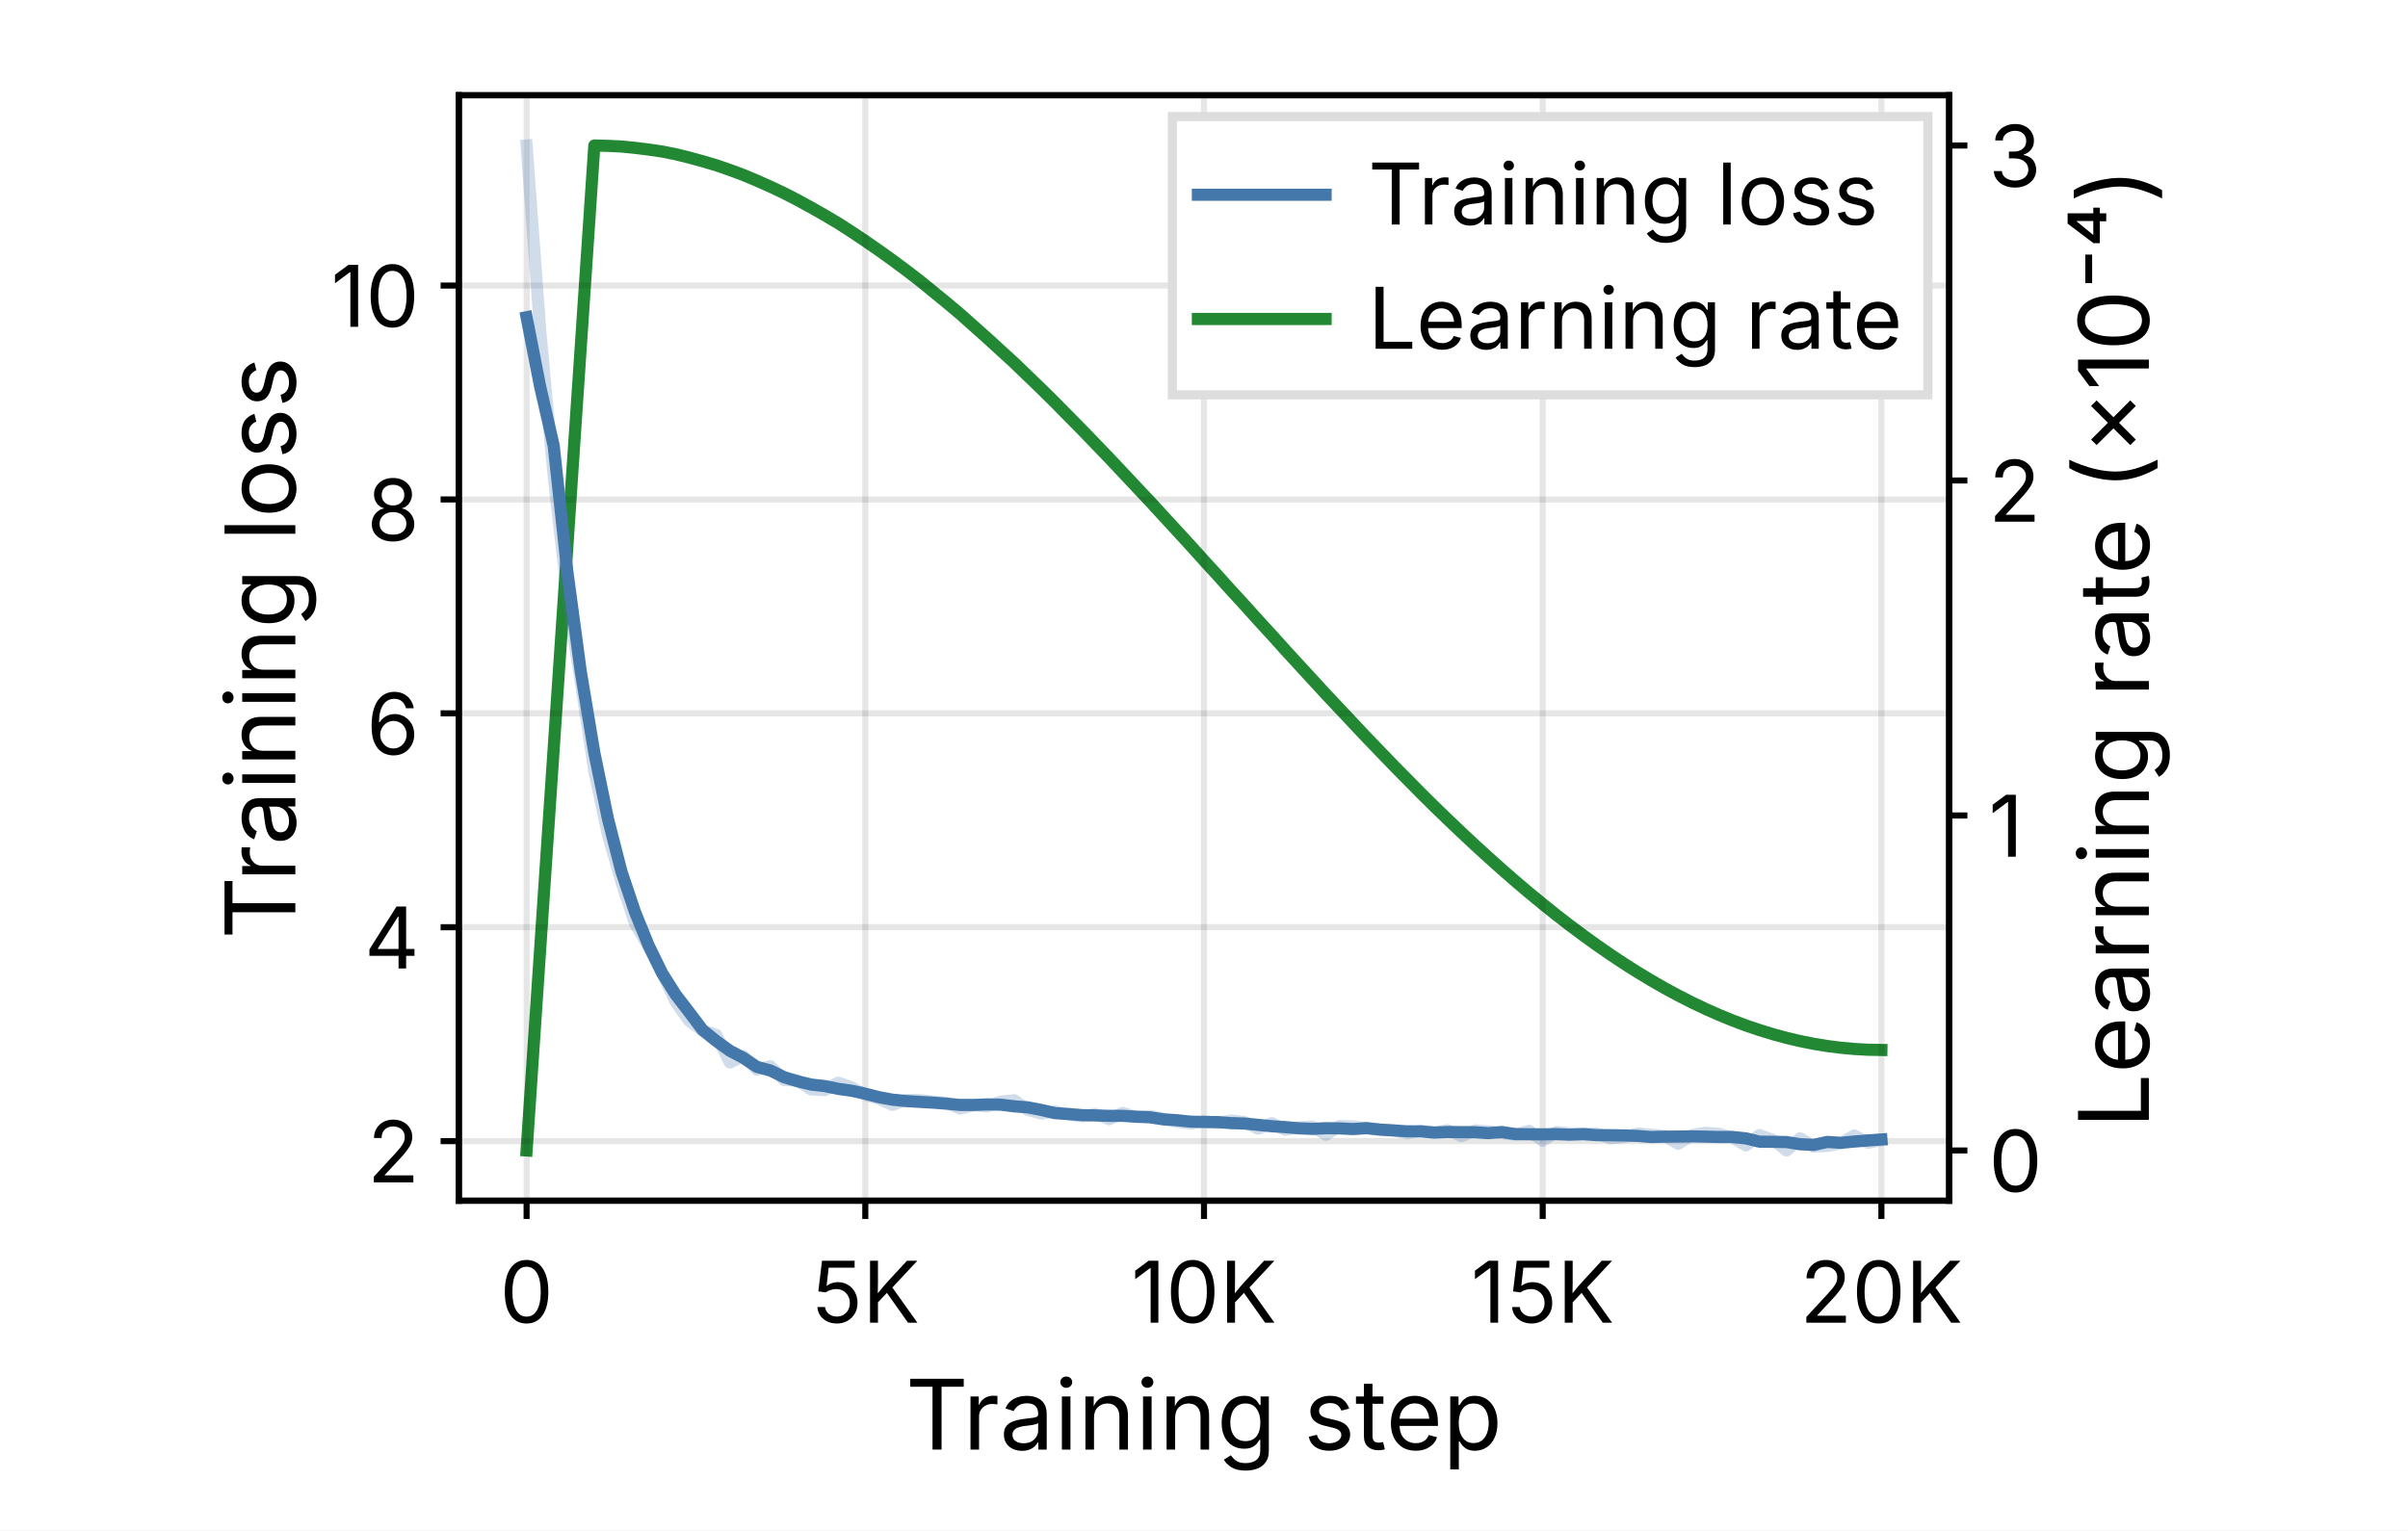
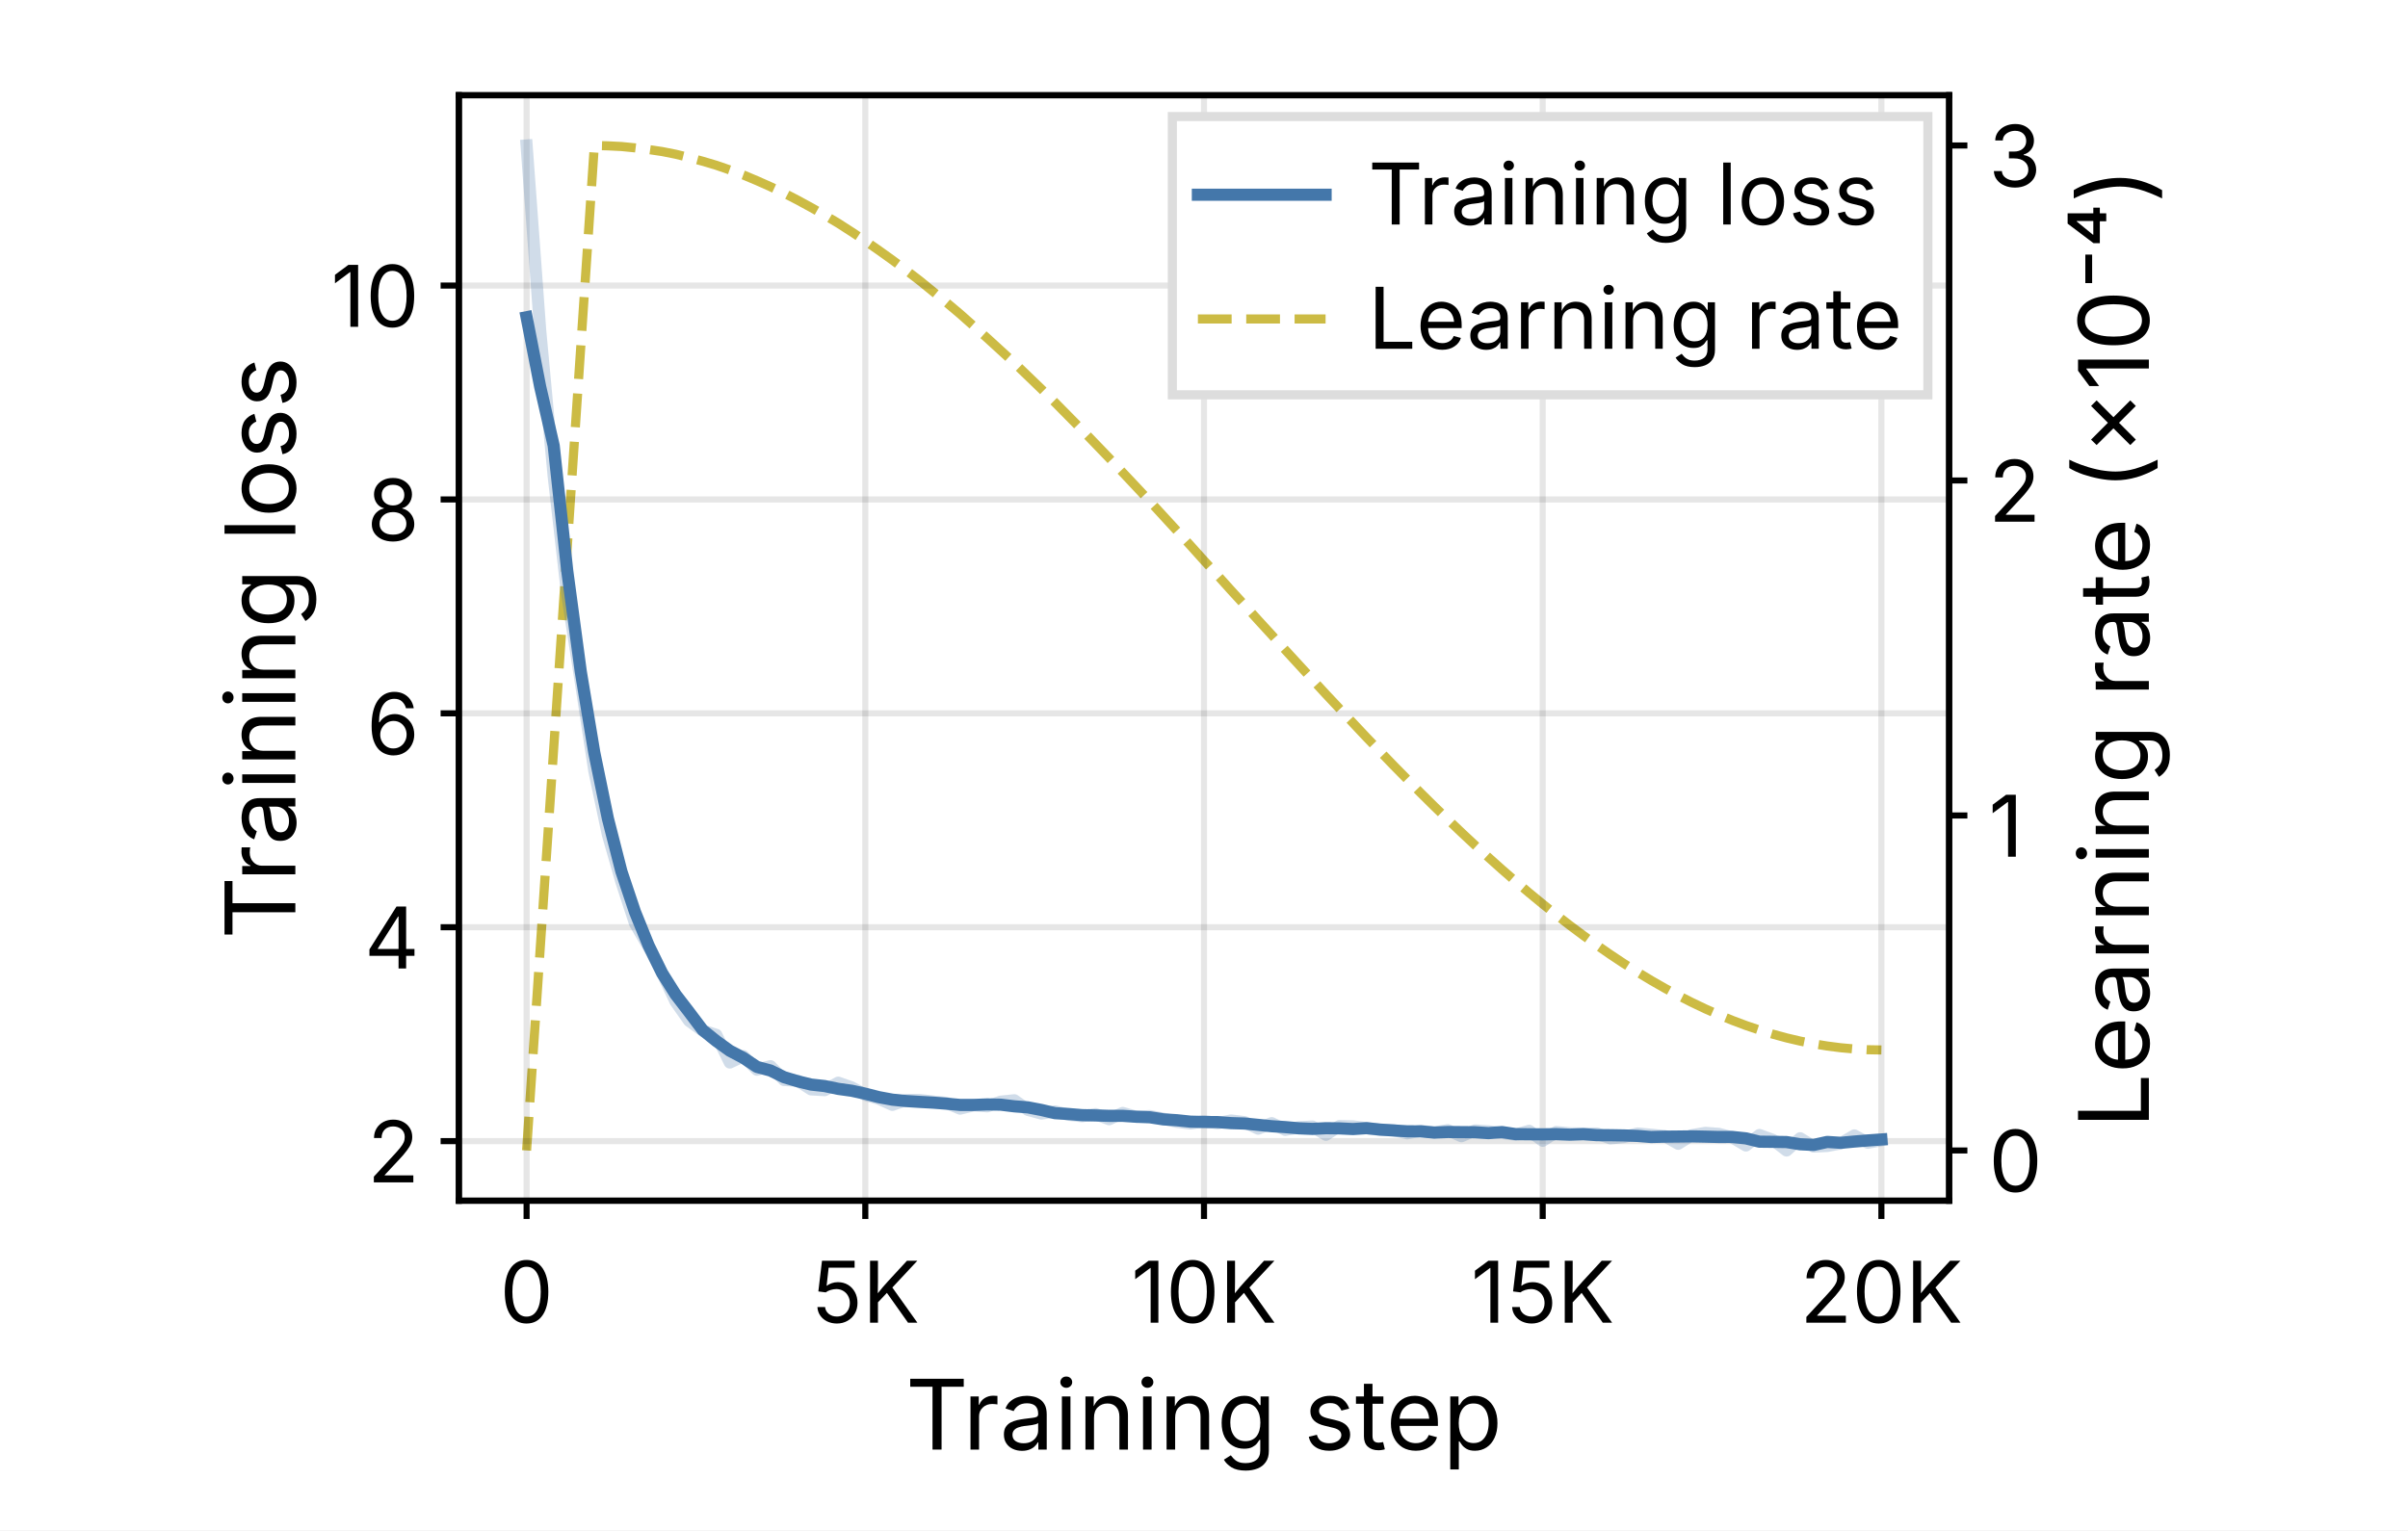
<svg xmlns="http://www.w3.org/2000/svg" xmlns:xlink="http://www.w3.org/1999/xlink" version="1.1" width="198" height="125.881" viewBox="0 0 198 125.881">
  <defs>
    <path id="font_1_19" d="M.315-.01C.234-.01 .171 .023 .127 .088 .082 .153 .06 .245 .06 .363 .06 .481 .082 .573 .127 .639 .172 .704 .235 .737 .315 .737 .396 .737 .459 .704 .504 .639 .549 .573 .571 .481 .571 .363 .571 .245 .549 .153 .504 .088 .46 .023 .397-.01 .315-.01M.315 .071C.369 .071 .41 .097 .439 .148 .468 .199 .482 .271 .482 .363 .482 .456 .468 .528 .439 .58 .41 .631 .369 .657 .315 .657 .262 .657 .221 .631 .192 .579 .163 .528 .149 .456 .149 .363 .149 .271 .163 .199 .192 .148 .221 .097 .262 .071 .315 .071Z" />
    <path id="font_1_20" d="M.319 .728V0H.228V.642H.223L.047 .511V.611L.205 .728H.319Z" />
    <path id="font_1_21" d="M.075 0V.067L.317 .329C.344 .358 .366 .384 .384 .406 .402 .428 .416 .449 .425 .469 .434 .49 .438 .511 .438 .533 .438 .571 .425 .601 .399 .624 .373 .646 .34 .657 .302 .657 .26 .657 .227 .644 .203 .62 .178 .595 .166 .562 .166 .521H.077C.077 .564 .087 .602 .107 .634 .127 .667 .154 .692 .188 .71 .222 .728 .261 .737 .304 .737 .347 .737 .386 .728 .419 .71 .453 .692 .479 .668 .498 .637 .517 .607 .526 .572 .526 .534 .526 .508 .522 .482 .512 .457 .503 .432 .486 .404 .462 .373 .439 .341 .405 .302 .362 .257L.203 .087V.082H.539V0H.075Z" />
    <path id="font_1_22" d="M.31-.01C.263-.01 .22-.002 .184 .015 .147 .031 .118 .054 .096 .083 .074 .111 .063 .145 .061 .184H.155C.157 .149 .173 .122 .203 .102 .232 .082 .267 .072 .309 .072 .354 .072 .392 .083 .422 .107 .451 .13 .466 .161 .466 .199 .466 .238 .452 .27 .422 .295 .393 .32 .351 .333 .297 .333H.238V.413H.297C.34 .413 .375 .424 .401 .447 .428 .47 .441 .5 .441 .537 .441 .573 .429 .602 .406 .624 .382 .646 .351 .657 .311 .657 .286 .657 .263 .652 .241 .643 .22 .634 .202 .622 .188 .605 .174 .588 .167 .568 .166 .544H.077C.078 .583 .089 .616 .111 .645 .132 .674 .161 .697 .196 .713 .231 .729 .27 .737 .313 .737 .358 .737 .397 .728 .43 .71 .463 .692 .488 .668 .505 .638 .523 .609 .532 .576 .532 .542 .532 .501 .521 .466 .499 .438 .478 .409 .448 .389 .411 .378V.372C.458 .365 .494 .345 .52 .314 .545 .282 .558 .244 .558 .198 .558 .158 .547 .123 .526 .091 .504 .06 .475 .035 .438 .017 .4-.001 .358-.01 .31-.01Z" />
    <path id="font_1_5" d="M.088 0V.728H.181V.082H.518V0H.088Z" />
    <path id="font_1_8" d="M.307-.012C.254-.012 .208 0 .17 .023 .132 .047 .102 .08 .082 .122 .061 .164 .051 .213 .051 .269 .051 .325 .061 .374 .081 .417 .101 .459 .13 .493 .167 .517 .204 .541 .247 .553 .296 .553 .325 .553 .354 .548 .382 .538 .41 .529 .436 .513 .459 .492 .482 .471 .5 .443 .514 .408 .527 .373 .534 .33 .534 .28V.243H.14C.142 .186 .158 .142 .189 .112 .219 .082 .259 .066 .307 .066 .339 .066 .367 .073 .39 .088 .414 .102 .43 .123 .44 .15L.525 .127C.513 .086 .487 .052 .448 .027 .41 .001 .363-.012 .307-.012M.14 .317H.445C.441 .364 .426 .402 .401 .431 .376 .46 .341 .475 .296 .475 .265 .475 .238 .467 .216 .453 .193 .438 .175 .419 .162 .395 .149 .371 .142 .345 .14 .317Z" />
    <path id="font_1_7" d="M.23-.013C.195-.013 .164-.006 .136 .007 .108 .02 .085 .039 .069 .064 .052 .089 .044 .119 .044 .155 .044 .187 .05 .212 .062 .231 .075 .251 .091 .266 .112 .278 .133 .289 .156 .297 .181 .303 .206 .308 .231 .313 .256 .316 .289 .32 .315 .323 .336 .326 .356 .328 .372 .332 .382 .337 .392 .343 .396 .352 .396 .366V.369C.396 .403 .387 .429 .368 .448 .348 .466 .32 .476 .282 .476 .243 .476 .212 .467 .19 .45 .168 .433 .153 .415 .144 .396L.06 .423C.074 .457 .092 .483 .116 .501 .14 .52 .166 .533 .195 .541 .223 .549 .252 .553 .28 .553 .298 .553 .319 .551 .342 .546 .365 .542 .388 .533 .409 .52 .431 .507 .449 .488 .463 .462 .477 .437 .484 .403 .484 .36V0H.398V.074H.392C.386 .062 .376 .048 .362 .035 .349 .021 .331 .01 .309 .001 .287-.008 .261-.013 .23-.013M.245 .065C.278 .065 .305 .071 .328 .084 .35 .097 .367 .113 .379 .134 .391 .154 .396 .175 .396 .197V.273C.393 .269 .385 .265 .373 .261 .361 .258 .347 .255 .332 .252 .316 .25 .301 .248 .287 .246 .272 .244 .261 .243 .252 .242 .231 .239 .212 .235 .193 .228 .175 .222 .16 .213 .149 .2 .138 .188 .132 .172 .132 .151 .132 .123 .143 .101 .164 .087 .186 .072 .213 .065 .245 .065Z" />
    <path id="font_1_16" d="M.077 0V.546H.162V.462H.168C.178 .49 .196 .512 .222 .529 .248 .545 .277 .554 .31 .554 .316 .554 .324 .554 .333 .553 .342 .553 .349 .553 .354 .552V.464C.351 .465 .345 .465 .334 .467 .324 .468 .313 .469 .301 .469 .262 .469 .229 .457 .204 .433 .178 .409 .165 .379 .165 .342V0H.077Z" />
    <path id="font_1_13" d="M.165 .327V0H.077V.546H.162L.162 .445C.18 .484 .203 .511 .231 .528 .26 .544 .292 .553 .329 .553 .384 .553 .429 .536 .463 .501 .497 .467 .514 .416 .514 .347V0H.426V.339C.426 .381 .415 .414 .393 .438 .371 .462 .341 .474 .303 .474 .263 .474 .231 .461 .204 .435 .178 .41 .165 .374 .165 .327Z" />
    <path id="font_1_10" d="M.077 0V.546H.165V0H.077M.122 .635C.105 .635 .091 .641 .079 .652 .067 .664 .061 .677 .061 .693 .061 .71 .067 .723 .079 .735 .091 .746 .105 .751 .122 .751 .139 .751 .153 .746 .165 .735 .177 .723 .183 .71 .183 .693 .183 .677 .177 .664 .165 .652 .153 .641 .139 .635 .122 .635Z" />
    <path id="font_1_9" d="M.298-.216C.238-.216 .189-.205 .153-.183 .117-.16 .091-.134 .074-.104L.145-.059C.153-.069 .163-.081 .174-.093 .186-.106 .201-.117 .221-.126 .241-.135 .266-.139 .298-.139 .342-.139 .378-.129 .406-.108 .434-.087 .448-.054 .448-.009V.1H.44C.434 .09 .425 .077 .414 .063 .403 .049 .386 .036 .365 .025 .344 .014 .316 .009 .281 .009 .238 .009 .198 .019 .164 .04 .129 .06 .101 .091 .081 .13 .061 .17 .051 .218 .051 .275 .051 .332 .061 .381 .081 .422 .1 .464 .128 .496 .163 .519 .198 .541 .238 .553 .283 .553 .318 .553 .346 .547 .367 .535 .388 .524 .405 .511 .416 .496 .427 .481 .436 .468 .442 .458H.451V.546H.536V-.014C.536-.061 .526-.099 .504-.129 .483-.159 .455-.181 .419-.195 .383-.209 .343-.216 .298-.216M.296 .087C.345 .087 .383 .104 .41 .137 .436 .171 .449 .218 .449 .277 .449 .335 .436 .383 .41 .419 .385 .456 .346 .474 .296 .474 .261 .474 .233 .465 .209 .448 .186 .43 .169 .406 .157 .376 .146 .347 .14 .314 .14 .277 .14 .221 .153 .176 .18 .14 .206 .105 .245 .087 .296 .087Z" />
    <path id="font_1_53" d="" />
    <path id="font_1_18" d="M.292 .546V.471H.18V.142C.18 .117 .185 .099 .195 .088 .205 .077 .221 .071 .244 .071 .25 .071 .257 .072 .265 .073 .274 .075 .282 .076 .289 .077L.307 .003C.298-0 .288-.003 .276-.004 .265-.006 .253-.007 .242-.007 .194-.007 .158 .006 .131 .031 .105 .055 .092 .09 .092 .135V.471H.01V.546H.092V.676H.18V.546H.292Z" />
    <path id="font_1_29" d="M.106 .342C.106 .395 .112 .451 .123 .509 .134 .567 .149 .623 .167 .677 .186 .731 .208 .778 .232 .818H.318C.293 .767 .271 .714 .253 .658 .234 .603 .22 .548 .21 .494 .201 .441 .196 .39 .196 .342 .196 .278 .206 .211 .225 .142 .245 .074 .276-.004 .318-.09H.232C.191-.02 .16 .052 .138 .125 .117 .199 .106 .271 .106 .342Z" />
    <path id="font_1_32" d="M.505 .134 .332 .307 .159 .134 .103 .191 .275 .364 .103 .537 .159 .594 .332 .421 .505 .594 .562 .537 .389 .364 .562 .191 .505 .134Z" />
    <path id="font_2_5" d="M.361 .653V.583H.068V.653H.361Z" />
    <path id="font_2_4" d="M.049 .504V.569L.25 .835H.356V.571H.414V.504H.356V.438H.274V.504H.049M.277 .571V.741H.272L.136 .575V.571H.277Z" />
    <path id="font_1_28" d="M.047-.136C.09-.047 .121 .032 .14 .1 .159 .168 .169 .234 .169 .296 .169 .344 .164 .395 .154 .448 .145 .502 .131 .557 .112 .612 .094 .668 .072 .721 .047 .772H.132C.157 .732 .178 .685 .198 .631 .217 .577 .231 .521 .242 .463 .253 .405 .258 .349 .258 .296 .258 .224 .247 .151 .226 .078 .204 .004 .173-.067 .132-.136H.047Z" />
    <clipPath id="clip_3">
      <path transform="matrix(1,0,0,-1,0,125.8809)" d="M37.73 27.12H160.27V118.046H37.73Z" />
    </clipPath>
    <clipPath id="clip_4">
      <path transform="matrix(1,0,0,-1,0,125.8809)" d="M37.73 27.12H160.27V118.046H37.73Z" />
    </clipPath>
    <clipPath id="clip_5">
      <path transform="matrix(1,0,0,-1,0,125.8809)" d="M37.73 27.12H160.27V118.046H37.73Z" />
    </clipPath>
    <path id="font_1_24" d="M.306-.01C.263-.01 .225-.001 .191 .015 .157 .032 .13 .055 .11 .084 .09 .113 .079 .146 .077 .184H.167C.17 .151 .185 .124 .211 .103 .238 .082 .269 .072 .306 .072 .335 .072 .361 .079 .384 .092 .407 .106 .425 .125 .438 .149 .451 .173 .458 .2 .458 .231 .458 .262 .451 .29 .437 .315 .423 .34 .405 .359 .381 .373 .358 .387 .33 .395 .3 .395 .277 .395 .255 .391 .231 .384 .208 .377 .19 .368 .175 .356L.088 .367 .131 .728H.514V.646H.209L.185 .434H.188C.203 .446 .222 .456 .245 .464 .268 .472 .292 .476 .317 .476 .361 .476 .401 .466 .436 .445 .471 .424 .498 .395 .518 .358 .538 .321 .548 .279 .548 .232 .548 .186 .538 .144 .517 .108 .496 .071 .467 .043 .431 .022 .394 .001 .353-.01 .306-.01Z" />
    <path id="font_1_4" d="M.088 0V.728H.181V.479L.179 .345C.199 .371 .22 .396 .24 .42 .261 .444 .283 .469 .305 .493L.522 .728H.644L.35 .413 .644 0H.534L.286 .35 .181 .239V0H.088Z" />
    <clipPath id="clip_6">
      <path transform="matrix(1,0,0,-1,0,125.8809)" d="M37.73 27.12H160.27V118.046H37.73Z" />
    </clipPath>
    <clipPath id="clip_7">
      <path transform="matrix(1,0,0,-1,0,125.8809)" d="M37.73 27.12H160.27V118.046H37.73Z" />
    </clipPath>
    <clipPath id="clip_8">
      <path transform="matrix(1,0,0,-1,0,125.8809)" d="M37.73 27.12H160.27V118.046H37.73Z" />
    </clipPath>
    <path id="font_1_6" d="M.048 .646V.728H.598V.646H.37V0H.277V.646H.048Z" />
    <path id="font_1_17" d="M.263-.012C.207-.012 .16 0 .123 .025 .086 .049 .062 .085 .053 .132L.136 .152C.144 .122 .159 .1 .18 .086 .202 .072 .229 .065 .262 .065 .3 .065 .33 .074 .353 .09 .375 .106 .387 .125 .387 .148 .387 .185 .36 .21 .307 .223L.216 .245C.118 .268 .069 .317 .069 .394 .069 .425 .078 .452 .096 .476 .113 .5 .137 .519 .168 .532 .198 .546 .233 .553 .271 .553 .328 .553 .372 .54 .403 .516 .434 .491 .455 .46 .468 .421L.388 .401C.381 .42 .368 .438 .351 .454 .333 .47 .307 .478 .272 .478 .239 .478 .212 .471 .191 .456 .169 .441 .158 .422 .158 .399 .158 .379 .166 .363 .18 .35 .195 .338 .218 .328 .25 .321L.333 .301C.382 .29 .419 .271 .442 .247 .466 .222 .478 .191 .478 .154 .478 .122 .469 .094 .451 .069 .433 .044 .408 .024 .375 .01 .343-.005 .305-.012 .263-.012Z" />
    <path id="font_1_15" d="M.077-.204V.546H.162V.458H.172C.178 .468 .187 .481 .198 .495 .209 .51 .225 .523 .246 .535 .266 .547 .295 .553 .33 .553 .376 .553 .416 .541 .45 .519 .485 .496 .512 .463 .532 .421 .552 .379 .562 .329 .562 .271 .562 .214 .552 .163 .532 .121 .513 .079 .486 .046 .451 .023 .416-0 .376-.012 .331-.012 .296-.012 .268-.006 .247 .006 .226 .018 .21 .031 .198 .047 .187 .062 .178 .074 .172 .084H.165V-.204H.077M.317 .067C.352 .067 .38 .076 .403 .094 .426 .113 .443 .138 .455 .169 .466 .2 .472 .234 .472 .272 .472 .31 .466 .344 .455 .375 .444 .405 .427 .429 .404 .447 .381 .465 .352 .474 .317 .474 .267 .474 .229 .456 .203 .418 .177 .381 .164 .333 .164 .272 .164 .212 .177 .162 .204 .124 .23 .086 .268 .067 .317 .067Z" />
    <clipPath id="clip_9">
      <path transform="matrix(1,0,0,-1,0,125.8809)" d="M37.73 27.12H160.27V118.046H37.73Z" />
    </clipPath>
    <clipPath id="clip_10">
      <path transform="matrix(1,0,0,-1,0,125.8809)" d="M37.73 27.12H160.27V118.046H37.73Z" />
    </clipPath>
    <path id="font_1_23" d="M.059 .148V.224L.377 .728H.49V.229H.588V.148H.49V0H.401V.148H.059M.401 .229V.611H.396L.158 .235V.229H.401Z" />
    <clipPath id="clip_11">
      <path transform="matrix(1,0,0,-1,0,125.8809)" d="M37.73 27.12H160.27V118.046H37.73Z" />
    </clipPath>
    <path id="font_1_25" d="M.315-.01C.285-.01 .255-.004 .225 .007 .194 .018 .167 .036 .142 .062 .117 .089 .097 .124 .082 .168 .067 .213 .06 .269 .06 .336 .06 .464 .083 .563 .131 .633 .179 .702 .244 .737 .327 .737 .367 .737 .404 .729 .436 .713 .468 .697 .495 .674 .515 .645 .536 .616 .549 .583 .555 .544H.464C.456 .576 .44 .602 .417 .624 .395 .645 .364 .655 .327 .655 .271 .655 .227 .631 .195 .583 .163 .534 .147 .466 .147 .379H.153C.173 .409 .198 .433 .229 .45 .26 .467 .295 .476 .333 .476 .374 .476 .412 .465 .447 .445 .481 .424 .509 .396 .53 .36 .55 .323 .561 .282 .561 .235 .561 .19 .55 .149 .53 .112 .51 .075 .482 .045 .445 .023 .408 .001 .365-.01 .315-.01M.315 .072C.345 .072 .371 .079 .395 .094 .418 .108 .437 .128 .45 .153 .464 .177 .471 .205 .471 .235 .471 .264 .464 .291 .451 .316 .438 .34 .42 .359 .396 .374 .373 .388 .347 .395 .318 .395 .289 .395 .262 .388 .238 .373 .215 .358 .196 .338 .182 .313 .168 .289 .161 .262 .161 .234 .161 .205 .167 .179 .181 .154 .194 .129 .212 .11 .236 .094 .259 .079 .286 .072 .315 .072Z" />
    <clipPath id="clip_12">
      <path transform="matrix(1,0,0,-1,0,125.8809)" d="M37.73 27.12H160.27V118.046H37.73Z" />
    </clipPath>
    <path id="font_1_26" d="M.309-.01C.26-.01 .217-.001 .179 .016 .141 .034 .112 .058 .091 .088 .07 .119 .06 .154 .06 .193 .06 .224 .066 .252 .078 .279 .09 .305 .107 .327 .129 .344 .15 .362 .175 .373 .202 .378V.382C.166 .391 .138 .411 .117 .441 .096 .471 .086 .506 .086 .544 .086 .581 .096 .614 .115 .643 .134 .672 .16 .695 .194 .712 .227 .729 .266 .737 .309 .737 .352 .737 .39 .729 .423 .712 .457 .695 .483 .672 .503 .643 .522 .614 .532 .581 .532 .544 .532 .506 .521 .471 .5 .441 .479 .411 .451 .391 .417 .382V.378C.443 .373 .467 .362 .489 .344 .51 .327 .527 .305 .54 .279 .553 .252 .559 .224 .559 .193 .559 .154 .548 .119 .527 .088 .506 .058 .476 .034 .439 .016 .401-.001 .358-.01 .309-.01M.309 .071C.357 .071 .396 .082 .424 .106 .452 .129 .466 .16 .466 .198 .466 .225 .459 .249 .446 .27 .432 .29 .413 .307 .39 .319 .366 .33 .339 .336 .309 .336 .263 .336 .225 .323 .196 .298 .166 .272 .151 .239 .151 .198 .151 .16 .165 .129 .193 .106 .221 .082 .26 .071 .309 .071M.309 .414C.347 .414 .379 .425 .404 .448 .429 .471 .442 .5 .442 .537 .442 .574 .43 .603 .405 .625 .381 .646 .349 .657 .309 .657 .269 .657 .236 .646 .212 .625 .188 .603 .176 .574 .176 .537 .176 .5 .188 .471 .213 .448 .238 .425 .27 .414 .309 .414Z" />
    <clipPath id="clip_13">
      <path transform="matrix(1,0,0,-1,0,125.8809)" d="M37.73 27.12H160.27V118.046H37.73Z" />
    </clipPath>
    <path id="font_1_12" d="M.165 .728V0H.077V.728H.165Z" />
    <path id="font_1_14" d="M.299-.012C.25-.012 .206 0 .169 .023 .132 .047 .103 .08 .082 .122 .061 .164 .051 .214 .051 .27 .051 .326 .061 .376 .082 .419 .103 .461 .132 .494 .169 .518 .206 .541 .25 .553 .299 .553 .349 .553 .393 .541 .43 .518 .468 .494 .497 .461 .518 .419 .538 .376 .549 .326 .549 .27 .549 .214 .538 .164 .518 .122 .497 .08 .468 .047 .43 .023 .393 0 .349-.012 .299-.012M.299 .067C.336 .067 .366 .076 .39 .095 .414 .114 .431 .139 .443 .17 .454 .2 .46 .234 .46 .27 .46 .306 .454 .339 .443 .37 .431 .401 .414 .427 .39 .446 .366 .465 .336 .474 .299 .474 .263 .474 .233 .465 .209 .446 .186 .427 .169 .402 .157 .371 .146 .34 .14 .306 .14 .27 .14 .234 .146 .2 .157 .17 .169 .139 .186 .114 .209 .095 .233 .076 .263 .067 .299 .067Z" />
    <clipPath id="clip_14">
      <path transform="matrix(1,0,0,-1,0,125.8809)" d="M37.73 27.12H160.27V118.046H37.73Z" />
    </clipPath>
    <clipPath id="clip_15">
      <path transform="matrix(1,0,0,-1,0,125.8809)" d="M37.73 27.12H160.27V118.046H37.73Z" />
    </clipPath>
  </defs>
  <path transform="matrix(1,0,0,-1,0,125.8809)" d="M0 0H198V125.881H0Z" fill="#ffffff" />
  <path transform="matrix(1,0,0,-1,0,125.8809)" d="M37.73 27.12H160.27V118.046H37.73Z" fill="#ffffff" />
  <path transform="matrix(1,0,0,-1,0,125.8809)" d="M160.27 31.253H161.77" fill="#ffffff" />
  <path transform="matrix(1,0,0,-1,0,125.8809)" stroke-width=".5" stroke-linecap="butt" stroke-linejoin="round" fill="none" stroke="#000000" d="M160.27 31.253H161.77" />
  <use data-text="0" xlink:href="#font_1_19" transform="matrix(7,0,0,-7,163.52,98.01882)" />
  <path transform="matrix(1,0,0,-1,0,125.8809)" d="M160.27 58.806H161.77" fill="#ffffff" />
  <path transform="matrix(1,0,0,-1,0,125.8809)" stroke-width=".5" stroke-linecap="butt" stroke-linejoin="round" fill="none" stroke="#000000" d="M160.27 58.806H161.77" />
  <use data-text="1" xlink:href="#font_1_20" transform="matrix(7,0,0,-7,163.52,70.46538)" />
  <path transform="matrix(1,0,0,-1,0,125.8809)" d="M160.27 86.36H161.77" fill="#ffffff" />
  <path transform="matrix(1,0,0,-1,0,125.8809)" stroke-width=".5" stroke-linecap="butt" stroke-linejoin="round" fill="none" stroke="#000000" d="M160.27 86.36H161.77" />
  <use data-text="2" xlink:href="#font_1_21" transform="matrix(7,0,0,-7,163.52,42.91194)" />
  <path transform="matrix(1,0,0,-1,0,125.8809)" d="M160.27 113.913H161.77" fill="#ffffff" />
  <path transform="matrix(1,0,0,-1,0,125.8809)" stroke-width=".5" stroke-linecap="butt" stroke-linejoin="round" fill="none" stroke="#000000" d="M160.27 113.913H161.77" />
  <use data-text="3" xlink:href="#font_1_22" transform="matrix(7,0,0,-7,163.52,15.3585)" />
  <use data-text="L" xlink:href="#font_1_5" transform="matrix(0,-8,-8,-0,176.6919,92.81366)" />
  <use data-text="e" xlink:href="#font_1_8" transform="matrix(0,-8,-8,-0,176.6919,88.28585)" />
  <use data-text="a" xlink:href="#font_1_7" transform="matrix(0,-8,-8,-0,176.6919,83.53591)" />
  <use data-text="r" xlink:href="#font_1_16" transform="matrix(0,-8,-8,-0,176.6919,79.0321)" />
  <use data-text="n" xlink:href="#font_1_13" transform="matrix(0,-8,-8,-0,176.6919,75.89519)" />
  <use data-text="i" xlink:href="#font_1_10" transform="matrix(0,-8,-8,-0,176.6919,71.15938)" />
  <use data-text="n" xlink:href="#font_1_13" transform="matrix(0,-8,-8,-0,176.6919,69.22337)" />
  <use data-text="g" xlink:href="#font_1_9" transform="matrix(0,-8,-8,-0,176.6919,64.48757)" />
  <use data-text=" " xlink:href="#font_1_53" transform="matrix(0,-8,-8,-0,176.6919,59.58357)" />
  <use data-text="r" xlink:href="#font_1_16" transform="matrix(0,-8,-8,-0,176.6919,57.33557)" />
  <use data-text="a" xlink:href="#font_1_7" transform="matrix(0,-8,-8,-0,176.6919,54.32366)" />
  <use data-text="t" xlink:href="#font_1_18" transform="matrix(0,-8,-8,-0,176.6919,49.81985)" />
  <use data-text="e" xlink:href="#font_1_8" transform="matrix(0,-8,-8,-0,176.6919,47.27416)" />
  <use data-text=" " xlink:href="#font_1_53" transform="matrix(0,-8,-8,-0,176.6919,42.60235)" />
  <use data-text="(" xlink:href="#font_1_29" transform="matrix(0,-8,-8,-0,176.6919,40.35435)" />
  <use data-text="×" xlink:href="#font_1_32" transform="matrix(0,-8,-8,-0,176.6919,37.43044)" />
  <use data-text="1" xlink:href="#font_1_20" transform="matrix(0,-8,-8,-0,176.6919,32.13053)" />
  <use data-text="0" xlink:href="#font_1_19" transform="matrix(0,-8,-8,-0,176.6919,28.87843)" />
  <use data-text="⁻" xlink:href="#font_2_5" transform="matrix(0,-8,-8,-0,176.6919,23.82928)" />
  <use data-text="⁴" xlink:href="#font_2_4" transform="matrix(0,-8,-8,-0,176.6919,20.39338)" />
  <use data-text=")" xlink:href="#font_1_28" transform="matrix(0,-8,-8,-0,176.6919,16.69647)" />
  <g clip-path="url(#clip_3)">
-     <path transform="matrix(1,0,0,-1,0,125.8809)" stroke-width="1" stroke-linecap="square" stroke-linejoin="round" fill="none" stroke="#228833" d="M43.3 31.253 44.414 47.785 45.528 64.317 46.642 80.849 47.756 97.381 48.87 113.913 49.984 113.885 51.098 113.83 52.212 113.72 53.326 113.582 54.44 113.417 55.554 113.197 56.668 112.921 57.782 112.618 58.896 112.287 60.01 111.902 61.124 111.488 62.238 111.02 63.352 110.524 64.466 110 65.58 109.422 66.694 108.816 67.808 108.182 68.922 107.521 70.036 106.804 71.15 106.06 72.264 105.289 73.378 104.49 74.492 103.663 75.606 102.809 76.72 101.9 77.834 100.99 78.948 100.054 80.062 99.062 81.176 98.07 82.29 97.05 83.404 96.031 84.518 94.956 85.632 93.882 86.746 92.78 87.86 91.65 88.974 90.52 90.088 89.363 91.202 88.206 92.316 87.021 93.43 85.836 94.544 84.651 95.658 83.439 96.772 82.227 97.886 81.014 99 79.774 100.114 78.562 101.228 77.322 102.342 76.11 103.456 74.87 104.57 73.657 105.684 72.418 106.798 71.205 107.912 69.993 109.026 68.781 110.14 67.596 111.254 66.411 112.368 65.226 113.482 64.069 114.596 62.912 115.71 61.782 116.824 60.652 117.938 59.55 119.052 58.473 120.166 57.412 121.28 56.37 122.394 55.354 123.508 54.356 124.622 53.386 125.736 52.441 126.85 51.524 127.964 50.631 129.078 49.769 130.192 48.937 131.306 48.135 132.42 47.363 133.534 46.622 134.648 45.917 135.762 45.244 136.876 44.605 137.99 44.002 139.104 43.434 140.218 42.902 141.332 42.409 142.446 41.952 143.56 41.533 144.674 41.155 145.788 40.814 146.902 40.511 148.016 40.249 149.13 40.026 150.244 39.844 151.358 39.701 152.472 39.601 153.586 39.538 154.7 39.519" />
+     <path transform="matrix(1,0,0,-1,0,125.8809)" stroke-width=".75" stroke-linecap="butt" stroke-dasharray="2.775,1.2" stroke-linejoin="round" fill="none" stroke="#ccbb44" d="M43.3 31.253 44.414 47.785 45.528 64.317 46.642 80.849 47.756 97.381 48.87 113.913 49.984 113.885 51.098 113.83 52.212 113.72 53.326 113.582 54.44 113.417 55.554 113.197 56.668 112.921 57.782 112.618 58.896 112.287 60.01 111.902 61.124 111.488 62.238 111.02 63.352 110.524 64.466 110 65.58 109.422 66.694 108.816 67.808 108.182 68.922 107.521 70.036 106.804 71.15 106.06 72.264 105.289 73.378 104.49 74.492 103.663 75.606 102.809 76.72 101.9 77.834 100.99 78.948 100.054 80.062 99.062 81.176 98.07 82.29 97.05 83.404 96.031 84.518 94.956 85.632 93.882 86.746 92.78 87.86 91.65 88.974 90.52 90.088 89.363 91.202 88.206 92.316 87.021 93.43 85.836 94.544 84.651 95.658 83.439 96.772 82.227 97.886 81.014 99 79.774 100.114 78.562 101.228 77.322 102.342 76.11 103.456 74.87 104.57 73.657 105.684 72.418 106.798 71.205 107.912 69.993 109.026 68.781 110.14 67.596 111.254 66.411 112.368 65.226 113.482 64.069 114.596 62.912 115.71 61.782 116.824 60.652 117.938 59.55 119.052 58.473 120.166 57.412 121.28 56.37 122.394 55.354 123.508 54.356 124.622 53.386 125.736 52.441 126.85 51.524 127.964 50.631 129.078 49.769 130.192 48.937 131.306 48.135 132.42 47.363 133.534 46.622 134.648 45.917 135.762 45.244 136.876 44.605 137.99 44.002 139.104 43.434 140.218 42.902 141.332 42.409 142.446 41.952 143.56 41.533 144.674 41.155 145.788 40.814 146.902 40.511 148.016 40.249 149.13 40.026 150.244 39.844 151.358 39.701 152.472 39.601 153.586 39.538 154.7 39.519" />
  </g>
  <path transform="matrix(1,0,0,-1,0,125.8809)" stroke-width=".5" stroke-linecap="square" stroke-miterlimit="10" stroke-linejoin="miter" fill="none" stroke="#000000" d="M37.73 27.12V118.046" />
  <path transform="matrix(1,0,0,-1,0,125.8809)" stroke-width=".5" stroke-linecap="square" stroke-miterlimit="10" stroke-linejoin="miter" fill="none" stroke="#000000" d="M160.27 27.12V118.046" />
  <path transform="matrix(1,0,0,-1,0,125.8809)" stroke-width=".5" stroke-linecap="square" stroke-miterlimit="10" stroke-linejoin="miter" fill="none" stroke="#000000" d="M37.73 27.12H160.27" />
  <path transform="matrix(1,0,0,-1,0,125.8809)" stroke-width=".5" stroke-linecap="square" stroke-miterlimit="10" stroke-linejoin="miter" fill="none" stroke="#000000" d="M37.73 118.046H160.27" />
  <g clip-path="url(#clip_4)">
    <path transform="matrix(1,0,0,-1,0,125.8809)" stroke-width=".5" stroke-linecap="square" stroke-linejoin="round" fill="none" stroke="#000000" stroke-opacity=".1" d="M43.3 27.12V118.046" />
  </g>
  <path transform="matrix(1,0,0,-1,0,125.8809)" d="M43.3 27.12V25.62" fill="#ffffff" />
  <path transform="matrix(1,0,0,-1,0,125.8809)" stroke-width=".5" stroke-linecap="butt" stroke-linejoin="round" fill="none" stroke="#000000" d="M43.3 27.12V25.62" />
  <use data-text="0" xlink:href="#font_1_19" transform="matrix(7,0,0,-7,41.08906,108.7925)" />
  <g clip-path="url(#clip_5)">
    <path transform="matrix(1,0,0,-1,0,125.8809)" stroke-width=".5" stroke-linecap="square" stroke-linejoin="round" fill="none" stroke="#000000" stroke-opacity=".1" d="M71.15 27.12V118.046" />
  </g>
  <path transform="matrix(1,0,0,-1,0,125.8809)" d="M71.15 27.12V25.62" fill="#ffffff" />
  <path transform="matrix(1,0,0,-1,0,125.8809)" stroke-width=".5" stroke-linecap="butt" stroke-linejoin="round" fill="none" stroke="#000000" d="M71.15 27.12V25.62" />
  <use data-text="5" xlink:href="#font_1_24" transform="matrix(7,0,0,-7,66.67344,108.7925)" />
  <use data-text="K" xlink:href="#font_1_4" transform="matrix(7,0,0,-7,70.92407,108.7925)" />
  <g clip-path="url(#clip_6)">
    <path transform="matrix(1,0,0,-1,0,125.8809)" stroke-width=".5" stroke-linecap="square" stroke-linejoin="round" fill="none" stroke="#000000" stroke-opacity=".1" d="M99 27.12V118.046" />
  </g>
  <path transform="matrix(1,0,0,-1,0,125.8809)" d="M99 27.12V25.62" fill="#ffffff" />
  <path transform="matrix(1,0,0,-1,0,125.8809)" stroke-width=".5" stroke-linecap="butt" stroke-linejoin="round" fill="none" stroke="#000000" d="M99 27.12V25.62" />
  <use data-text="1" xlink:href="#font_1_20" transform="matrix(7,0,0,-7,93.01563,108.7925)" />
  <use data-text="0" xlink:href="#font_1_19" transform="matrix(7,0,0,-7,95.86121,108.7925)" />
  <use data-text="K" xlink:href="#font_1_4" transform="matrix(7,0,0,-7,100.2841,108.7925)" />
  <g clip-path="url(#clip_7)">
    <path transform="matrix(1,0,0,-1,0,125.8809)" stroke-width=".5" stroke-linecap="square" stroke-linejoin="round" fill="none" stroke="#000000" stroke-opacity=".1" d="M126.85 27.12V118.046" />
  </g>
  <path transform="matrix(1,0,0,-1,0,125.8809)" d="M126.85 27.12V25.62" fill="#ffffff" />
  <path transform="matrix(1,0,0,-1,0,125.8809)" stroke-width=".5" stroke-linecap="butt" stroke-linejoin="round" fill="none" stroke="#000000" d="M126.85 27.12V25.62" />
  <use data-text="1" xlink:href="#font_1_20" transform="matrix(7,0,0,-7,120.9516,108.7925)" />
  <use data-text="5" xlink:href="#font_1_24" transform="matrix(7,0,0,-7,123.7971,108.7925)" />
  <use data-text="K" xlink:href="#font_1_4" transform="matrix(7,0,0,-7,128.0478,108.7925)" />
  <g clip-path="url(#clip_8)">
    <path transform="matrix(1,0,0,-1,0,125.8809)" stroke-width=".5" stroke-linecap="square" stroke-linejoin="round" fill="none" stroke="#000000" stroke-opacity=".1" d="M154.7 27.12V118.046" />
  </g>
  <path transform="matrix(1,0,0,-1,0,125.8809)" d="M154.7 27.12V25.62" fill="#ffffff" />
  <path transform="matrix(1,0,0,-1,0,125.8809)" stroke-width=".5" stroke-linecap="butt" stroke-linejoin="round" fill="none" stroke="#000000" d="M154.7 27.12V25.62" />
  <use data-text="2" xlink:href="#font_1_21" transform="matrix(7,0,0,-7,148.0047,108.7925)" />
  <use data-text="0" xlink:href="#font_1_19" transform="matrix(7,0,0,-7,152.2713,108.7925)" />
  <use data-text="K" xlink:href="#font_1_4" transform="matrix(7,0,0,-7,156.6941,108.7925)" />
  <use data-text="T" xlink:href="#font_1_6" transform="matrix(8,0,0,-8,74.46094,119.2309)" />
  <use data-text="r" xlink:href="#font_1_16" transform="matrix(8,0,0,-8,79.18363,119.2309)" />
  <use data-text="a" xlink:href="#font_1_7" transform="matrix(8,0,0,-8,82.19553,119.2309)" />
  <use data-text="i" xlink:href="#font_1_10" transform="matrix(8,0,0,-8,86.69934,119.2309)" />
  <use data-text="n" xlink:href="#font_1_13" transform="matrix(8,0,0,-8,88.63535,119.2309)" />
  <use data-text="i" xlink:href="#font_1_10" transform="matrix(8,0,0,-8,93.37116,119.2309)" />
  <use data-text="n" xlink:href="#font_1_13" transform="matrix(8,0,0,-8,95.30716,119.2309)" />
  <use data-text="g" xlink:href="#font_1_9" transform="matrix(8,0,0,-8,100.043,119.2309)" />
  <use data-text=" " xlink:href="#font_1_53" transform="matrix(8,0,0,-8,104.947,119.2309)" />
  <use data-text="s" xlink:href="#font_1_17" transform="matrix(8,0,0,-8,107.195,119.2309)" />
  <use data-text="t" xlink:href="#font_1_18" transform="matrix(8,0,0,-8,111.4151,119.2309)" />
  <use data-text="e" xlink:href="#font_1_8" transform="matrix(8,0,0,-8,113.9608,119.2309)" />
  <use data-text="p" xlink:href="#font_1_15" transform="matrix(8,0,0,-8,118.6326,119.2309)" />
  <g clip-path="url(#clip_9)">
    <path transform="matrix(1,0,0,-1,0,125.8809)" stroke-width=".5" stroke-linecap="square" stroke-linejoin="round" fill="none" stroke="#000000" stroke-opacity=".1" d="M37.73 32.022H160.27" />
  </g>
  <path transform="matrix(1,0,0,-1,0,125.8809)" d="M37.73 32.022H36.23" fill="#ffffff" />
  <path transform="matrix(1,0,0,-1,0,125.8809)" stroke-width=".5" stroke-linecap="butt" stroke-linejoin="round" fill="none" stroke="#000000" d="M37.73 32.022H36.23" />
  <use data-text="2" xlink:href="#font_1_21" transform="matrix(7,0,0,-7,30.21438,97.25002)" />
  <g clip-path="url(#clip_10)">
    <path transform="matrix(1,0,0,-1,0,125.8809)" stroke-width=".5" stroke-linecap="square" stroke-linejoin="round" fill="none" stroke="#000000" stroke-opacity=".1" d="M37.73 49.614H160.27" />
  </g>
  <path transform="matrix(1,0,0,-1,0,125.8809)" d="M37.73 49.614H36.23" fill="#ffffff" />
  <path transform="matrix(1,0,0,-1,0,125.8809)" stroke-width=".5" stroke-linecap="butt" stroke-linejoin="round" fill="none" stroke="#000000" d="M37.73 49.614H36.23" />
  <use data-text="4" xlink:href="#font_1_23" transform="matrix(7,0,0,-7,29.96438,79.65748)" />
  <g clip-path="url(#clip_11)">
    <path transform="matrix(1,0,0,-1,0,125.8809)" stroke-width=".5" stroke-linecap="square" stroke-linejoin="round" fill="none" stroke="#000000" stroke-opacity=".1" d="M37.73 67.207H160.27" />
  </g>
  <path transform="matrix(1,0,0,-1,0,125.8809)" d="M37.73 67.207H36.23" fill="#ffffff" />
  <path transform="matrix(1,0,0,-1,0,125.8809)" stroke-width=".5" stroke-linecap="butt" stroke-linejoin="round" fill="none" stroke="#000000" d="M37.73 67.207H36.23" />
  <use data-text="6" xlink:href="#font_1_25" transform="matrix(7,0,0,-7,30.13625,62.06494)" />
  <g clip-path="url(#clip_12)">
    <path transform="matrix(1,0,0,-1,0,125.8809)" stroke-width=".5" stroke-linecap="square" stroke-linejoin="round" fill="none" stroke="#000000" stroke-opacity=".1" d="M37.73 84.799H160.27" />
  </g>
  <path transform="matrix(1,0,0,-1,0,125.8809)" d="M37.73 84.799H36.23" fill="#ffffff" />
  <path transform="matrix(1,0,0,-1,0,125.8809)" stroke-width=".5" stroke-linecap="butt" stroke-linejoin="round" fill="none" stroke="#000000" d="M37.73 84.799H36.23" />
  <use data-text="8" xlink:href="#font_1_26" transform="matrix(7,0,0,-7,30.15188,44.4724)" />
  <g clip-path="url(#clip_13)">
    <path transform="matrix(1,0,0,-1,0,125.8809)" stroke-width=".5" stroke-linecap="square" stroke-linejoin="round" fill="none" stroke="#000000" stroke-opacity=".1" d="M37.73 102.392H160.27" />
  </g>
  <path transform="matrix(1,0,0,-1,0,125.8809)" d="M37.73 102.392H36.23" fill="#ffffff" />
  <path transform="matrix(1,0,0,-1,0,125.8809)" stroke-width=".5" stroke-linecap="butt" stroke-linejoin="round" fill="none" stroke="#000000" d="M37.73 102.392H36.23" />
  <use data-text="1" xlink:href="#font_1_20" transform="matrix(7,0,0,-7,27.21438,26.87986)" />
  <use data-text="0" xlink:href="#font_1_19" transform="matrix(7,0,0,-7,30.05996,26.87986)" />
  <use data-text="T" xlink:href="#font_1_6" transform="matrix(0,-8,-8,-0,24.28469,77.25116)" />
  <use data-text="r" xlink:href="#font_1_16" transform="matrix(0,-8,-8,-0,24.28469,72.52847)" />
  <use data-text="a" xlink:href="#font_1_7" transform="matrix(0,-8,-8,-0,24.28469,69.51656)" />
  <use data-text="i" xlink:href="#font_1_10" transform="matrix(0,-8,-8,-0,24.28469,65.01276)" />
  <use data-text="n" xlink:href="#font_1_13" transform="matrix(0,-8,-8,-0,24.28469,63.07675)" />
  <use data-text="i" xlink:href="#font_1_10" transform="matrix(0,-8,-8,-0,24.28469,58.34094)" />
  <use data-text="n" xlink:href="#font_1_13" transform="matrix(0,-8,-8,-0,24.28469,56.40494)" />
  <use data-text="g" xlink:href="#font_1_9" transform="matrix(0,-8,-8,-0,24.28469,51.66913)" />
  <use data-text=" " xlink:href="#font_1_53" transform="matrix(0,-8,-8,-0,24.28469,46.76513)" />
  <use data-text="l" xlink:href="#font_1_12" transform="matrix(0,-8,-8,-0,24.28469,44.51713)" />
  <use data-text="o" xlink:href="#font_1_14" transform="matrix(0,-8,-8,-0,24.28469,42.58113)" />
  <use data-text="s" xlink:href="#font_1_17" transform="matrix(0,-8,-8,-0,24.28469,37.78113)" />
  <use data-text="s" xlink:href="#font_1_17" transform="matrix(0,-8,-8,-0,24.28469,33.56103)" />
  <g clip-path="url(#clip_14)">
    <path transform="matrix(1,0,0,-1,0,125.8809)" stroke-width="1" stroke-linecap="square" stroke-linejoin="round" fill="none" stroke="#4477aa" stroke-opacity=".25" d="M43.3 113.913 44.414 98.743 45.528 86.711 46.642 76.953 47.756 69.794 48.87 62.473 49.984 57.231 51.098 53.344 52.212 49.936 53.326 48.005 54.44 45.872 55.554 43.492 56.668 41.911 57.782 41.107 58.896 40.762 60.01 38.489 61.124 39.011 62.238 37.899 63.352 38.184 64.466 37.049 65.58 36.996 66.694 36.28 67.808 36.216 68.922 36.829 70.036 36.436 71.15 35.832 72.264 35.509 73.378 35.005 74.492 35.401 75.606 35.405 76.72 35.272 77.834 35.16 78.948 34.696 80.062 34.97 81.176 34.886 82.29 35.265 83.404 35.381 84.518 34.593 85.632 34.291 86.746 34.46 87.86 34.193 88.974 34.072 90.088 34.241 91.202 33.825 92.316 34.338 93.43 34.021 94.544 34.081 95.658 33.865 96.772 33.612 97.886 33.475 99 33.666 100.114 33.498 101.228 33.717 102.342 33.579 103.456 33.047 104.57 33.498 105.684 32.95 106.798 33.156 107.912 33.22 109.026 32.546 110.14 33.261 111.254 33.236 112.368 33.082 113.482 32.945 114.596 32.92 115.71 32.665 116.824 32.873 117.938 32.734 119.052 32.921 120.166 32.427 121.28 32.896 122.394 32.826 123.508 32.69 124.622 32.55 125.736 32.865 126.85 32.051 127.964 32.767 129.078 32.658 130.192 32.641 131.306 32.645 132.42 32.25 133.534 32.359 134.648 32.646 135.762 32.545 136.876 32.438 137.99 31.806 139.104 32.502 140.218 32.699 141.332 32.617 142.446 32.32 143.56 31.665 144.674 32.521 145.788 32.115 146.902 31.253 148.016 32.255 149.13 31.576 150.244 31.623 151.358 31.836 152.472 32.487 153.586 31.889 154.7 32.095" />
  </g>
  <g clip-path="url(#clip_15)">
    <path transform="matrix(1,0,0,-1,0,125.8809)" stroke-width="1" stroke-linecap="square" stroke-linejoin="round" fill="none" stroke="#4477aa" d="M43.3 99.789 44.414 94.08 45.528 89.223 46.642 78.935 47.756 70.632 48.87 63.959 49.984 58.556 51.098 54.198 52.212 50.878 53.326 48.13 54.44 45.843 55.554 44.078 56.668 42.629 57.782 41.152 58.896 40.256 60.01 39.454 61.124 38.869 62.238 38.127 63.352 37.828 64.466 37.282 65.58 36.945 66.694 36.674 67.808 36.551 68.922 36.319 70.036 36.164 71.15 35.922 72.264 35.637 73.378 35.431 74.492 35.319 75.606 35.249 76.72 35.187 77.834 35.101 78.948 34.997 80.062 34.996 81.176 35.04 82.29 35.019 83.404 34.883 84.518 34.798 85.632 34.584 86.746 34.322 87.86 34.251 88.974 34.158 90.088 34.134 91.202 34.099 92.316 34.101 93.43 34.026 94.544 33.983 95.658 33.811 96.772 33.74 97.886 33.623 99 33.594 100.114 33.587 101.228 33.502 102.342 33.468 103.456 33.358 104.57 33.246 105.684 33.174 106.798 33.074 107.912 33.027 109.026 33.084 110.14 33.069 111.254 33.014 112.368 33.089 113.482 32.97 114.596 32.897 115.71 32.827 116.824 32.823 117.938 32.724 119.052 32.77 120.166 32.761 121.28 32.752 122.394 32.678 123.508 32.766 124.622 32.597 125.736 32.585 126.85 32.578 127.964 32.596 129.078 32.552 130.192 32.592 131.306 32.511 132.42 32.508 133.534 32.489 134.648 32.448 135.762 32.359 136.876 32.387 137.99 32.398 139.104 32.412 140.218 32.389 141.332 32.361 142.446 32.364 143.56 32.248 144.674 31.975 145.788 31.962 146.902 31.944 148.016 31.764 149.13 31.708 150.244 31.955 151.358 31.882 152.472 31.986 153.586 32.077 154.7 32.157" />
  </g>
  <path transform="matrix(1,0,0,-1,0,125.8809)" stroke-width=".5" stroke-linecap="square" stroke-miterlimit="10" stroke-linejoin="miter" fill="none" stroke="#000000" d="M37.73 27.12V118.046" />
  <path transform="matrix(1,0,0,-1,0,125.8809)" stroke-width=".5" stroke-linecap="square" stroke-miterlimit="10" stroke-linejoin="miter" fill="none" stroke="#000000" d="M160.27 27.12V118.046" />
  <path transform="matrix(1,0,0,-1,0,125.8809)" stroke-width=".5" stroke-linecap="square" stroke-miterlimit="10" stroke-linejoin="miter" fill="none" stroke="#000000" d="M37.73 27.12H160.27" />
  <path transform="matrix(1,0,0,-1,0,125.8809)" stroke-width=".5" stroke-linecap="square" stroke-miterlimit="10" stroke-linejoin="miter" fill="none" stroke="#000000" d="M37.73 118.046H160.27" />
  <path transform="matrix(1,0,0,-1,0,125.8809)" d="M96.398 93.407H158.52V116.296H96.398Z" fill="#ffffff" />
  <path transform="matrix(1,0,0,-1,0,125.8809)" stroke-width=".75" stroke-linecap="butt" stroke-miterlimit="10" stroke-linejoin="miter" fill="none" stroke="#dddddd" d="M96.398 93.407H158.52V116.296H96.398Z" />
  <path transform="matrix(1,0,0,-1,0,125.8809)" stroke-width="1" stroke-linecap="square" stroke-linejoin="round" fill="none" stroke="#4477aa" d="M98.498 109.865H103.748 108.998" />
  <use data-text="T" xlink:href="#font_1_6" transform="matrix(7,0,0,-7,112.4981,18.46611)" />
  <use data-text="r" xlink:href="#font_1_16" transform="matrix(7,0,0,-7,116.6266,18.46611)" />
  <use data-text="a" xlink:href="#font_1_7" transform="matrix(7,0,0,-7,119.2639,18.46611)" />
  <use data-text="i" xlink:href="#font_1_10" transform="matrix(7,0,0,-7,123.2048,18.46611)" />
  <use data-text="n" xlink:href="#font_1_13" transform="matrix(7,0,0,-7,124.9066,18.46611)" />
  <use data-text="i" xlink:href="#font_1_10" transform="matrix(7,0,0,-7,129.0485,18.46611)" />
  <use data-text="n" xlink:href="#font_1_13" transform="matrix(7,0,0,-7,130.7503,18.46611)" />
  <use data-text="g" xlink:href="#font_1_9" transform="matrix(7,0,0,-7,134.8922,18.46611)" />
  <use data-text=" " xlink:href="#font_1_53" transform="matrix(7,0,0,-7,139.1871,18.46611)" />
  <use data-text="l" xlink:href="#font_1_12" transform="matrix(7,0,0,-7,141.1541,18.46611)" />
  <use data-text="o" xlink:href="#font_1_14" transform="matrix(7,0,0,-7,142.8559,18.46611)" />
  <use data-text="s" xlink:href="#font_1_17" transform="matrix(7,0,0,-7,147.0617,18.46611)" />
  <use data-text="s" xlink:href="#font_1_17" transform="matrix(7,0,0,-7,150.7504,18.46611)" />
-   <path transform="matrix(1,0,0,-1,0,125.8809)" stroke-width="1" stroke-linecap="square" stroke-linejoin="round" fill="none" stroke="#228833" d="M98.498 99.645H103.748 108.998" />
+   <path transform="matrix(1,0,0,-1,0,125.8809)" stroke-width=".75" stroke-linecap="butt" stroke-dasharray="2.775,1.2" stroke-linejoin="round" fill="none" stroke="#ccbb44" d="M98.498 99.645H103.748 108.998" />
  <use data-text="L" xlink:href="#font_1_5" transform="matrix(7,0,0,-7,112.4981,28.68584)" />
  <use data-text="e" xlink:href="#font_1_8" transform="matrix(7,0,0,-7,116.4482,28.68584)" />
  <use data-text="a" xlink:href="#font_1_7" transform="matrix(7,0,0,-7,120.5888,28.68584)" />
  <use data-text="r" xlink:href="#font_1_16" transform="matrix(7,0,0,-7,124.5297,28.68584)" />
  <use data-text="n" xlink:href="#font_1_13" transform="matrix(7,0,0,-7,127.2764,28.68584)" />
  <use data-text="i" xlink:href="#font_1_10" transform="matrix(7,0,0,-7,131.4183,28.68584)" />
  <use data-text="n" xlink:href="#font_1_13" transform="matrix(7,0,0,-7,133.1201,28.68584)" />
  <use data-text="g" xlink:href="#font_1_9" transform="matrix(7,0,0,-7,137.262,28.68584)" />
  <use data-text=" " xlink:href="#font_1_53" transform="matrix(7,0,0,-7,141.5569,28.68584)" />
  <use data-text="r" xlink:href="#font_1_16" transform="matrix(7,0,0,-7,143.5239,28.68584)" />
  <use data-text="a" xlink:href="#font_1_7" transform="matrix(7,0,0,-7,146.1613,28.68584)" />
  <use data-text="t" xlink:href="#font_1_18" transform="matrix(7,0,0,-7,150.1021,28.68584)" />
  <use data-text="e" xlink:href="#font_1_8" transform="matrix(7,0,0,-7,152.3354,28.68584)" />
</svg>
